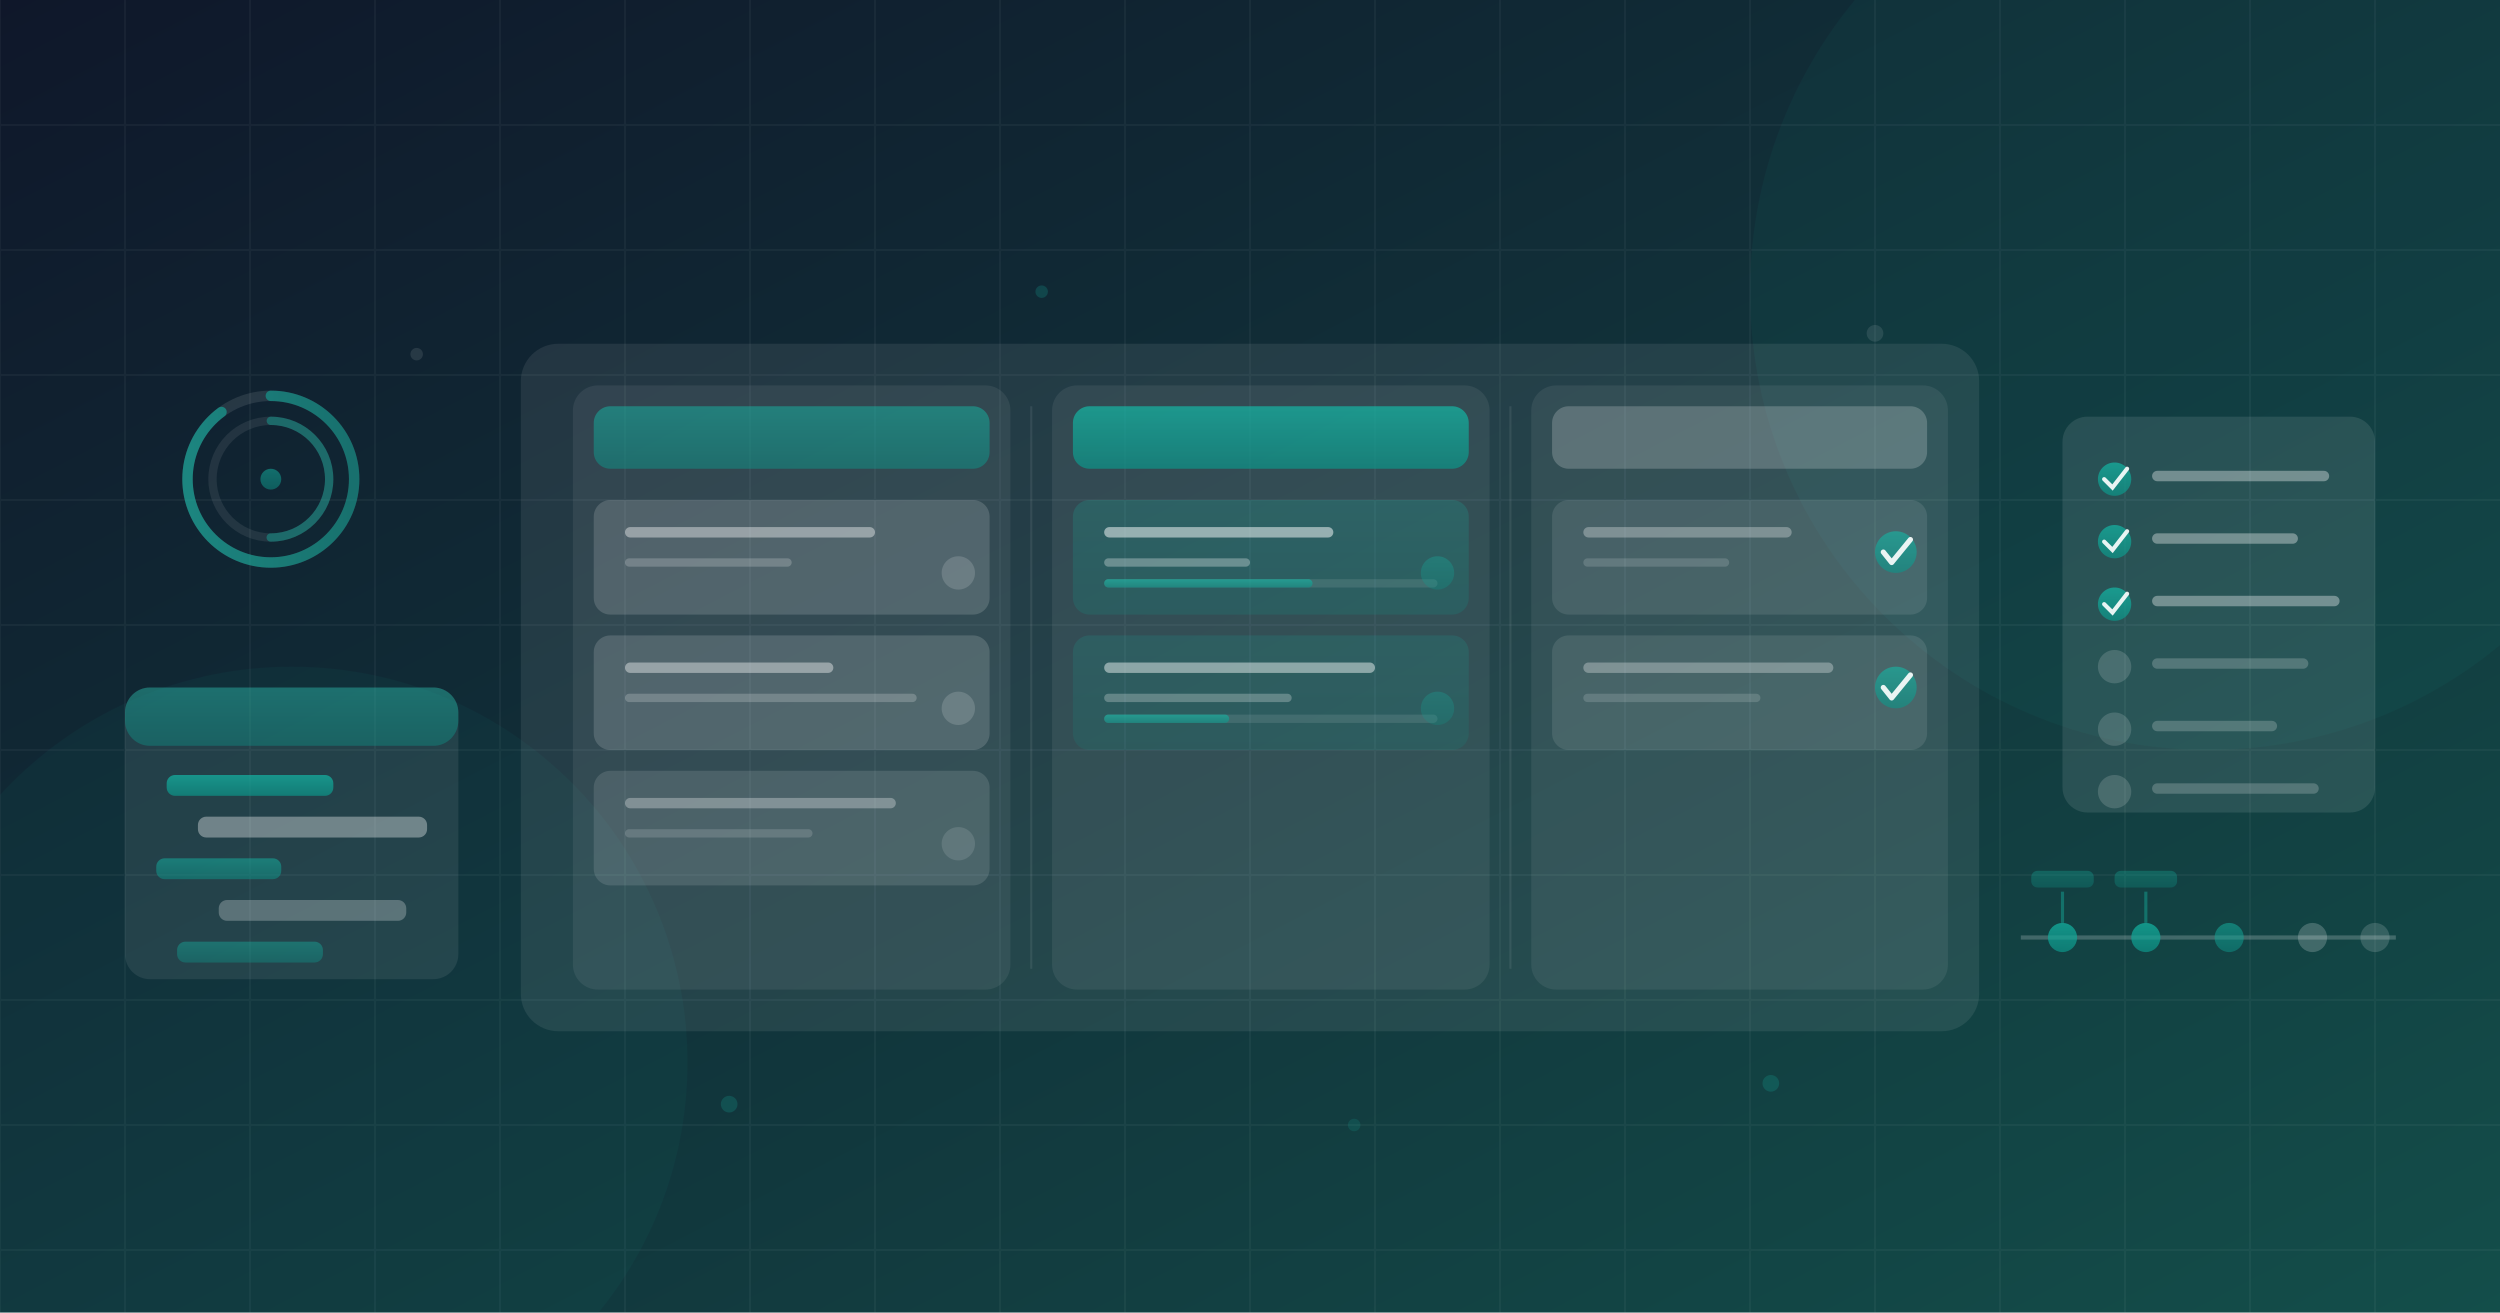
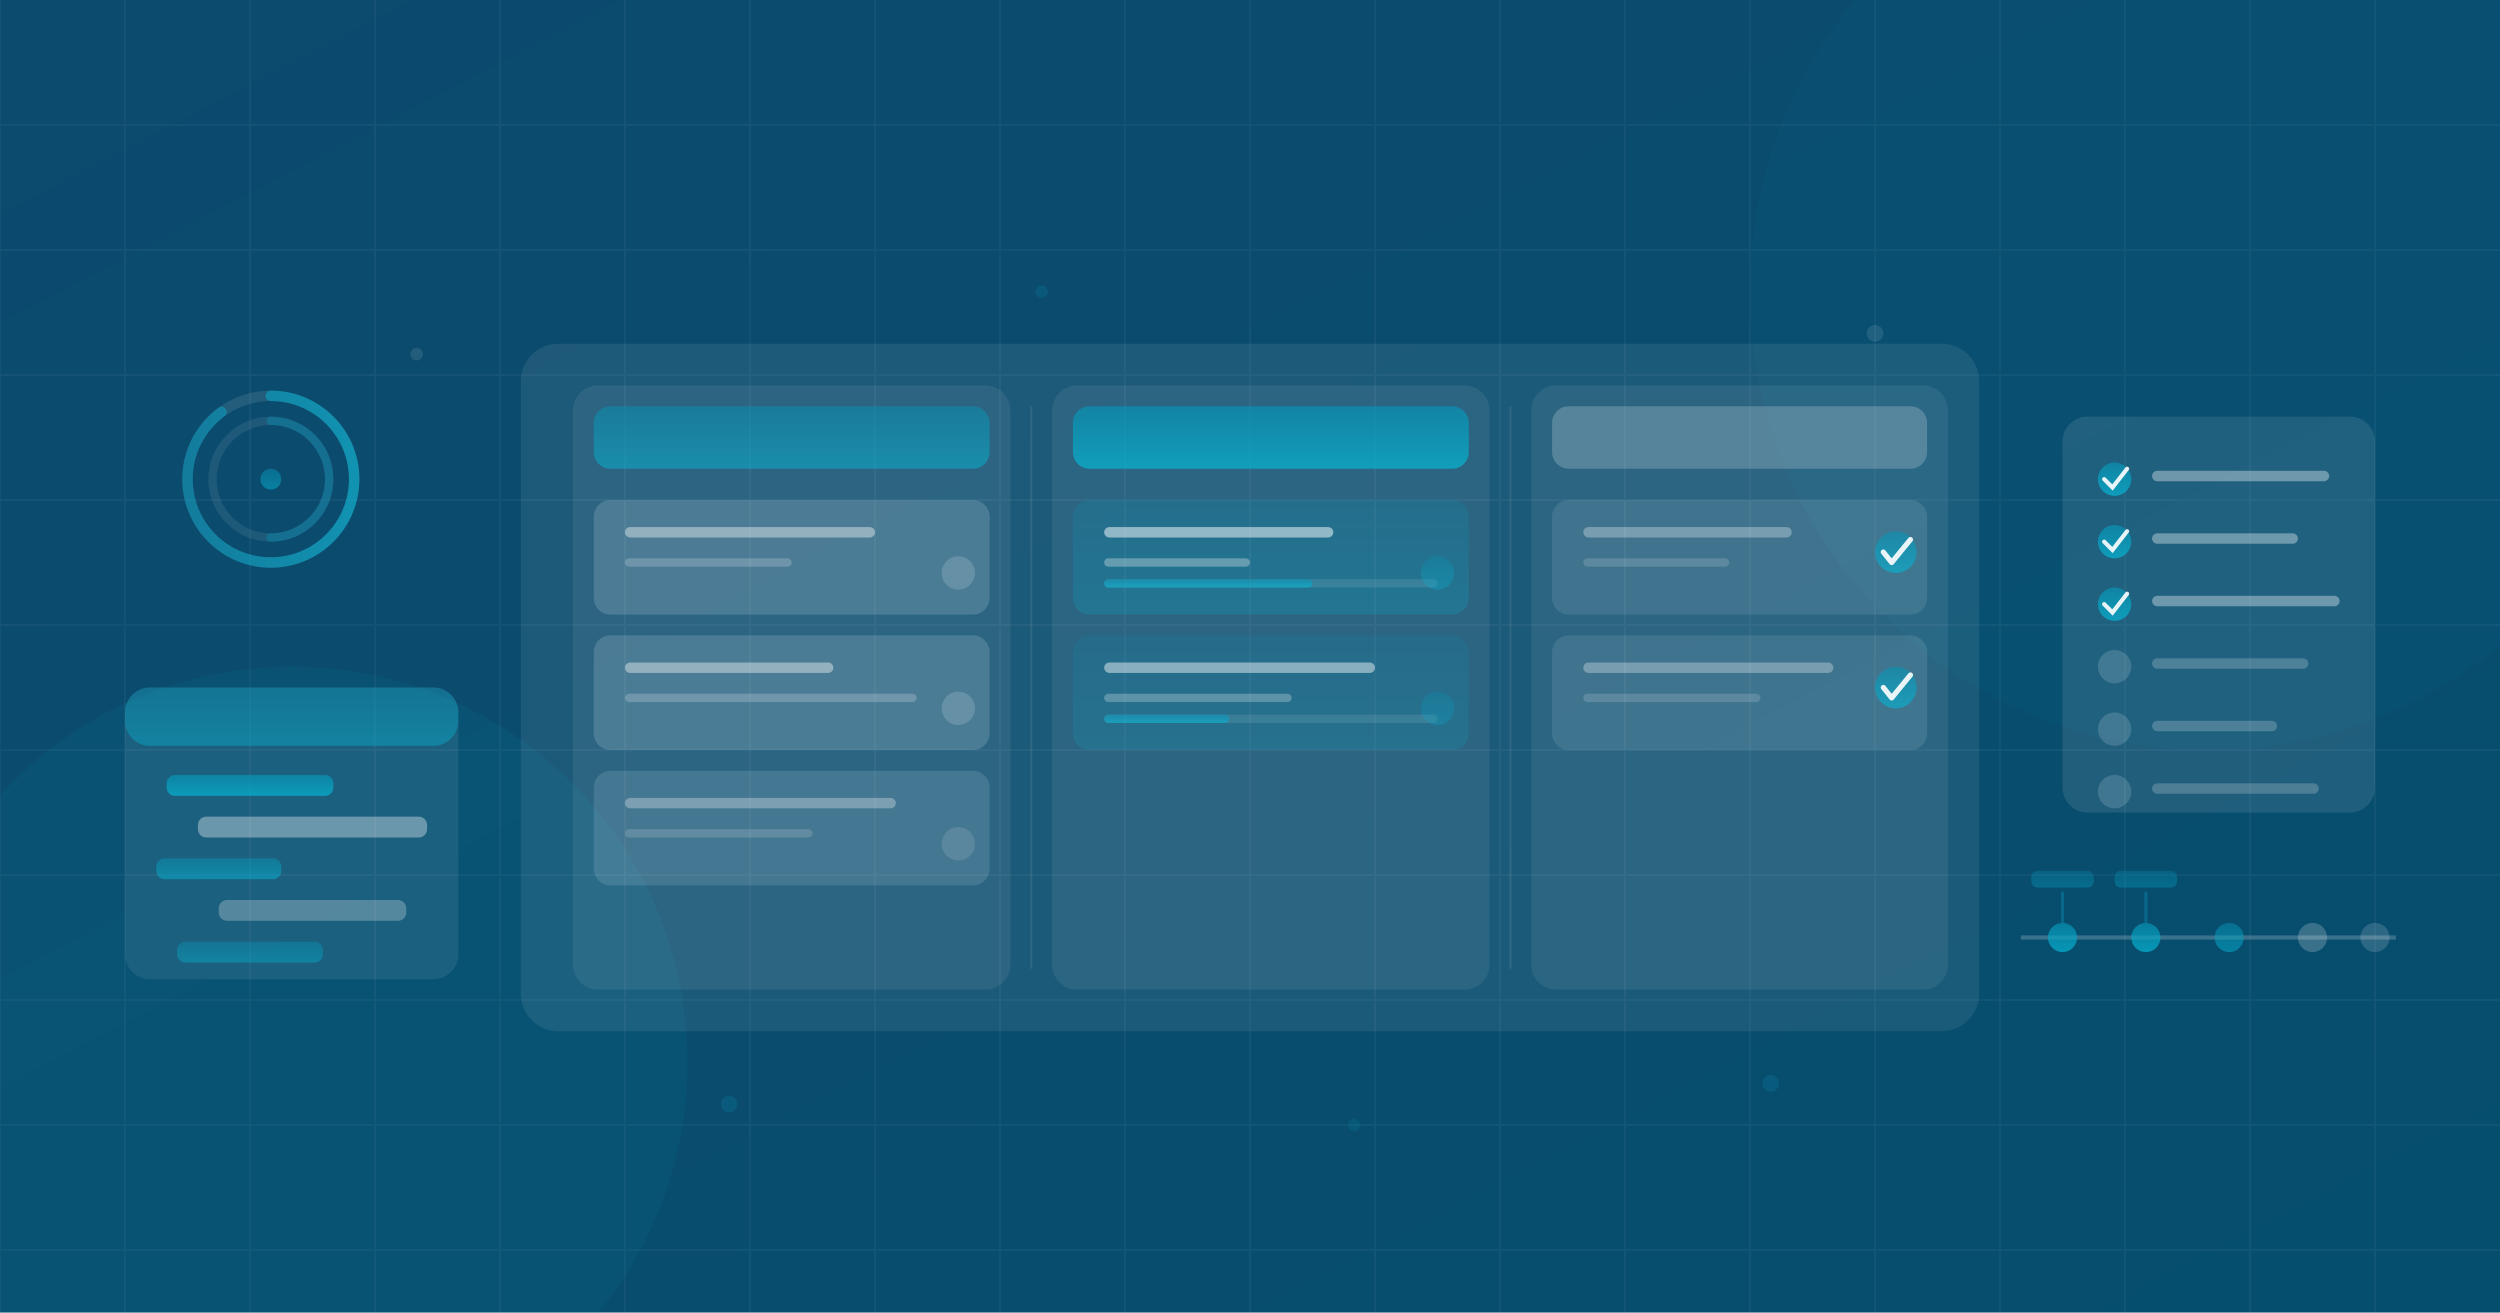
<svg xmlns="http://www.w3.org/2000/svg" viewBox="0 0 1200 630">
  <defs>
    <linearGradient id="bg" x1="0%" y1="0%" x2="100%" y2="100%">
-       <stop offset="0%" style="stop-color:#0f172a" />
-       <stop offset="100%" style="stop-color:#134e4a" />
+       <stop offset="0%" style="stop-color:#0c4a6e" />
+       <stop offset="100%" style="stop-color:#064e6e" />
    </linearGradient>
    <linearGradient id="tealGrad" x1="0%" y1="0%" x2="0%" y2="100%">
-       <stop offset="0%" style="stop-color:#14b8a6" />
-       <stop offset="100%" style="stop-color:#0d9488" />
+       <stop offset="0%" style="stop-color:#0891b2" />
+       <stop offset="100%" style="stop-color:#06b6d4" />
    </linearGradient>
  </defs>
  <rect width="1200" height="630" fill="url(#bg)" />
  <g opacity="0.04" stroke="#ffffff" stroke-width="1">
    <line x1="0" y1="0" x2="0" y2="630" />
    <line x1="60" y1="0" x2="60" y2="630" />
    <line x1="120" y1="0" x2="120" y2="630" />
    <line x1="180" y1="0" x2="180" y2="630" />
    <line x1="240" y1="0" x2="240" y2="630" />
    <line x1="300" y1="0" x2="300" y2="630" />
    <line x1="360" y1="0" x2="360" y2="630" />
    <line x1="420" y1="0" x2="420" y2="630" />
    <line x1="480" y1="0" x2="480" y2="630" />
    <line x1="540" y1="0" x2="540" y2="630" />
    <line x1="600" y1="0" x2="600" y2="630" />
    <line x1="660" y1="0" x2="660" y2="630" />
    <line x1="720" y1="0" x2="720" y2="630" />
    <line x1="780" y1="0" x2="780" y2="630" />
    <line x1="840" y1="0" x2="840" y2="630" />
    <line x1="900" y1="0" x2="900" y2="630" />
    <line x1="960" y1="0" x2="960" y2="630" />
    <line x1="1020" y1="0" x2="1020" y2="630" />
    <line x1="1080" y1="0" x2="1080" y2="630" />
    <line x1="1140" y1="0" x2="1140" y2="630" />
    <line x1="0" y1="60" x2="1200" y2="60" />
    <line x1="0" y1="120" x2="1200" y2="120" />
    <line x1="0" y1="180" x2="1200" y2="180" />
    <line x1="0" y1="240" x2="1200" y2="240" />
    <line x1="0" y1="300" x2="1200" y2="300" />
    <line x1="0" y1="360" x2="1200" y2="360" />
    <line x1="0" y1="420" x2="1200" y2="420" />
    <line x1="0" y1="480" x2="1200" y2="480" />
    <line x1="0" y1="540" x2="1200" y2="540" />
    <line x1="0" y1="600" x2="1200" y2="600" />
  </g>
-   <circle cx="140" cy="510" r="190" fill="#0d9488" opacity="0.06" />
-   <circle cx="1060" cy="140" r="220" fill="#14b8a6" opacity="0.05" />
+   <circle cx="140" cy="510" r="190" fill="#06b6d4" opacity="0.06" />
+   <circle cx="1060" cy="140" r="220" fill="#0891b2" opacity="0.05" />
  <rect x="250" y="165" width="700" height="330" rx="18" fill="#ffffff" opacity="0.08" />
  <rect x="275" y="185" width="210" height="290" rx="12" fill="#ffffff" opacity="0.07" />
  <rect x="285" y="195" width="190" height="30" rx="8" fill="url(#tealGrad)" opacity="0.5" />
  <rect x="285" y="240" width="190" height="55" rx="8" fill="#ffffff" opacity="0.15" />
  <rect x="300" y="253" width="120" height="5" rx="2.5" fill="#ffffff" opacity="0.4" />
  <rect x="300" y="268" width="80" height="4" rx="2" fill="#ffffff" opacity="0.2" />
  <circle cx="460" cy="275" r="8" fill="#ffffff" opacity="0.15" />
  <rect x="285" y="305" width="190" height="55" rx="8" fill="#ffffff" opacity="0.15" />
  <rect x="300" y="318" width="100" height="5" rx="2.5" fill="#ffffff" opacity="0.4" />
  <rect x="300" y="333" width="140" height="4" rx="2" fill="#ffffff" opacity="0.2" />
  <circle cx="460" cy="340" r="8" fill="#ffffff" opacity="0.15" />
  <rect x="285" y="370" width="190" height="55" rx="8" fill="#ffffff" opacity="0.12" />
  <rect x="300" y="383" width="130" height="5" rx="2.5" fill="#ffffff" opacity="0.3" />
  <rect x="300" y="398" width="90" height="4" rx="2" fill="#ffffff" opacity="0.15" />
  <circle cx="460" cy="405" r="8" fill="#ffffff" opacity="0.12" />
  <line x1="495" y1="195" x2="495" y2="465" stroke="#ffffff" stroke-width="1" opacity="0.08" />
  <rect x="505" y="185" width="210" height="290" rx="12" fill="#ffffff" opacity="0.07" />
  <rect x="515" y="195" width="190" height="30" rx="8" fill="url(#tealGrad)" opacity="0.7" />
  <rect x="515" y="240" width="190" height="55" rx="8" fill="url(#tealGrad)" opacity="0.2" />
  <rect x="530" y="253" width="110" height="5" rx="2.5" fill="#ffffff" opacity="0.5" />
  <rect x="530" y="268" width="70" height="4" rx="2" fill="#ffffff" opacity="0.3" />
  <rect x="530" y="278" width="160" height="4" rx="2" fill="#ffffff" opacity="0.1" />
  <rect x="530" y="278" width="100" height="4" rx="2" fill="url(#tealGrad)" opacity="0.6" />
  <circle cx="690" cy="275" r="8" fill="url(#tealGrad)" opacity="0.3" />
  <rect x="515" y="305" width="190" height="55" rx="8" fill="url(#tealGrad)" opacity="0.15" />
  <rect x="530" y="318" width="130" height="5" rx="2.5" fill="#ffffff" opacity="0.45" />
  <rect x="530" y="333" width="90" height="4" rx="2" fill="#ffffff" opacity="0.25" />
  <rect x="530" y="343" width="160" height="4" rx="2" fill="#ffffff" opacity="0.1" />
  <rect x="530" y="343" width="60" height="4" rx="2" fill="url(#tealGrad)" opacity="0.6" />
  <circle cx="690" cy="340" r="8" fill="url(#tealGrad)" opacity="0.25" />
  <line x1="725" y1="195" x2="725" y2="465" stroke="#ffffff" stroke-width="1" opacity="0.08" />
  <rect x="735" y="185" width="200" height="290" rx="12" fill="#ffffff" opacity="0.07" />
  <rect x="745" y="195" width="180" height="30" rx="8" fill="#ffffff" opacity="0.2" />
  <rect x="745" y="240" width="180" height="55" rx="8" fill="#ffffff" opacity="0.1" />
  <rect x="760" y="253" width="100" height="5" rx="2.5" fill="#ffffff" opacity="0.3" />
  <rect x="760" y="268" width="70" height="4" rx="2" fill="#ffffff" opacity="0.15" />
  <circle cx="910" cy="265" r="10" fill="url(#tealGrad)" opacity="0.6" />
  <polyline points="904,265 908,270 917,259" fill="none" stroke="#ffffff" stroke-width="2.5" stroke-linecap="round" stroke-linejoin="round" opacity="0.9" />
  <rect x="745" y="305" width="180" height="55" rx="8" fill="#ffffff" opacity="0.1" />
  <rect x="760" y="318" width="120" height="5" rx="2.5" fill="#ffffff" opacity="0.3" />
  <rect x="760" y="333" width="85" height="4" rx="2" fill="#ffffff" opacity="0.15" />
  <circle cx="910" cy="330" r="10" fill="url(#tealGrad)" opacity="0.6" />
  <polyline points="904,330 908,335 917,324" fill="none" stroke="#ffffff" stroke-width="2.5" stroke-linecap="round" stroke-linejoin="round" opacity="0.9" />
  <rect x="60" y="330" width="160" height="140" rx="12" fill="#ffffff" opacity="0.08" />
  <rect x="60" y="330" width="160" height="28" rx="12" fill="url(#tealGrad)" opacity="0.4" />
  <rect x="80" y="372" width="80" height="10" rx="4" fill="url(#tealGrad)" opacity="0.7" />
  <rect x="95" y="392" width="110" height="10" rx="4" fill="#ffffff" opacity="0.35" />
  <rect x="75" y="412" width="60" height="10" rx="4" fill="url(#tealGrad)" opacity="0.5" />
  <rect x="105" y="432" width="90" height="10" rx="4" fill="#ffffff" opacity="0.25" />
  <rect x="85" y="452" width="70" height="10" rx="4" fill="url(#tealGrad)" opacity="0.4" />
  <circle cx="130" cy="230" r="40" fill="none" stroke="#ffffff" stroke-width="5" opacity="0.1" />
  <circle cx="130" cy="230" r="40" fill="none" stroke="url(#tealGrad)" stroke-width="5" opacity="0.6" stroke-dasharray="226 251" stroke-dashoffset="0" stroke-linecap="round" transform="rotate(-90, 130, 230)" />
  <circle cx="130" cy="230" r="5" fill="url(#tealGrad)" opacity="0.5" />
  <circle cx="130" cy="230" r="28" fill="none" stroke="#ffffff" stroke-width="4" opacity="0.08" />
-   <circle cx="130" cy="230" r="28" fill="none" stroke="#14b8a6" stroke-width="4" opacity="0.4" stroke-dasharray="88 176" stroke-dashoffset="0" stroke-linecap="round" transform="rotate(-90, 130, 230)" />
+   <circle cx="130" cy="230" r="28" fill="none" stroke="#0891b2" stroke-width="4" opacity="0.4" stroke-dasharray="88 176" stroke-dashoffset="0" stroke-linecap="round" transform="rotate(-90, 130, 230)" />
  <rect x="990" y="200" width="150" height="190" rx="12" fill="#ffffff" opacity="0.1" />
  <circle cx="1015" cy="230" r="8" fill="url(#tealGrad)" opacity="0.7" />
  <polyline points="1010,230 1014,234 1021,225" fill="none" stroke="#ffffff" stroke-width="2" stroke-linecap="round" opacity="0.9" />
  <rect x="1033" y="226" width="85" height="5" rx="2.5" fill="#ffffff" opacity="0.35" />
  <circle cx="1015" cy="260" r="8" fill="url(#tealGrad)" opacity="0.7" />
  <polyline points="1010,260 1014,264 1021,255" fill="none" stroke="#ffffff" stroke-width="2" stroke-linecap="round" opacity="0.9" />
  <rect x="1033" y="256" width="70" height="5" rx="2.5" fill="#ffffff" opacity="0.35" />
  <circle cx="1015" cy="290" r="8" fill="url(#tealGrad)" opacity="0.7" />
  <polyline points="1010,290 1014,294 1021,285" fill="none" stroke="#ffffff" stroke-width="2" stroke-linecap="round" opacity="0.9" />
  <rect x="1033" y="286" width="90" height="5" rx="2.5" fill="#ffffff" opacity="0.35" />
  <circle cx="1015" cy="320" r="8" fill="#ffffff" opacity="0.15" />
  <rect x="1033" y="316" width="75" height="5" rx="2.5" fill="#ffffff" opacity="0.2" />
  <circle cx="1015" cy="350" r="8" fill="#ffffff" opacity="0.15" />
  <rect x="1033" y="346" width="60" height="5" rx="2.5" fill="#ffffff" opacity="0.2" />
  <circle cx="1015" cy="380" r="8" fill="#ffffff" opacity="0.15" />
  <rect x="1033" y="376" width="80" height="5" rx="2.5" fill="#ffffff" opacity="0.2" />
  <line x1="970" y1="450" x2="1150" y2="450" stroke="#ffffff" stroke-width="2" opacity="0.2" />
  <circle cx="990" cy="450" r="7" fill="url(#tealGrad)" opacity="0.7" />
  <circle cx="1030" cy="450" r="7" fill="url(#tealGrad)" opacity="0.7" />
  <circle cx="1070" cy="450" r="7" fill="url(#tealGrad)" opacity="0.5" />
  <circle cx="1110" cy="450" r="7" fill="#ffffff" opacity="0.2" />
  <circle cx="1140" cy="450" r="7" fill="#ffffff" opacity="0.15" />
-   <line x1="990" y1="443" x2="990" y2="428" stroke="#14b8a6" stroke-width="1.5" opacity="0.4" />
+   <line x1="990" y1="443" x2="990" y2="428" stroke="#0891b2" stroke-width="1.5" opacity="0.4" />
  <rect x="975" y="418" width="30" height="8" rx="3" fill="url(#tealGrad)" opacity="0.3" />
-   <line x1="1030" y1="443" x2="1030" y2="428" stroke="#14b8a6" stroke-width="1.5" opacity="0.4" />
+   <line x1="1030" y1="443" x2="1030" y2="428" stroke="#0891b2" stroke-width="1.5" opacity="0.4" />
  <rect x="1015" y="418" width="30" height="8" rx="3" fill="url(#tealGrad)" opacity="0.3" />
-   <circle cx="350" cy="530" r="4" fill="#14b8a6" opacity="0.2" />
-   <circle cx="650" cy="540" r="3" fill="#14b8a6" opacity="0.15" />
-   <circle cx="850" cy="520" r="4" fill="#14b8a6" opacity="0.2" />
+   <circle cx="350" cy="530" r="4" fill="#0891b2" opacity="0.2" />
+   <circle cx="650" cy="540" r="3" fill="#0891b2" opacity="0.15" />
+   <circle cx="850" cy="520" r="4" fill="#0891b2" opacity="0.2" />
  <circle cx="200" cy="170" r="3" fill="#ffffff" opacity="0.1" />
-   <circle cx="500" cy="140" r="3" fill="#14b8a6" opacity="0.2" />
+   <circle cx="500" cy="140" r="3" fill="#0891b2" opacity="0.2" />
  <circle cx="900" cy="160" r="4" fill="#ffffff" opacity="0.1" />
</svg>
